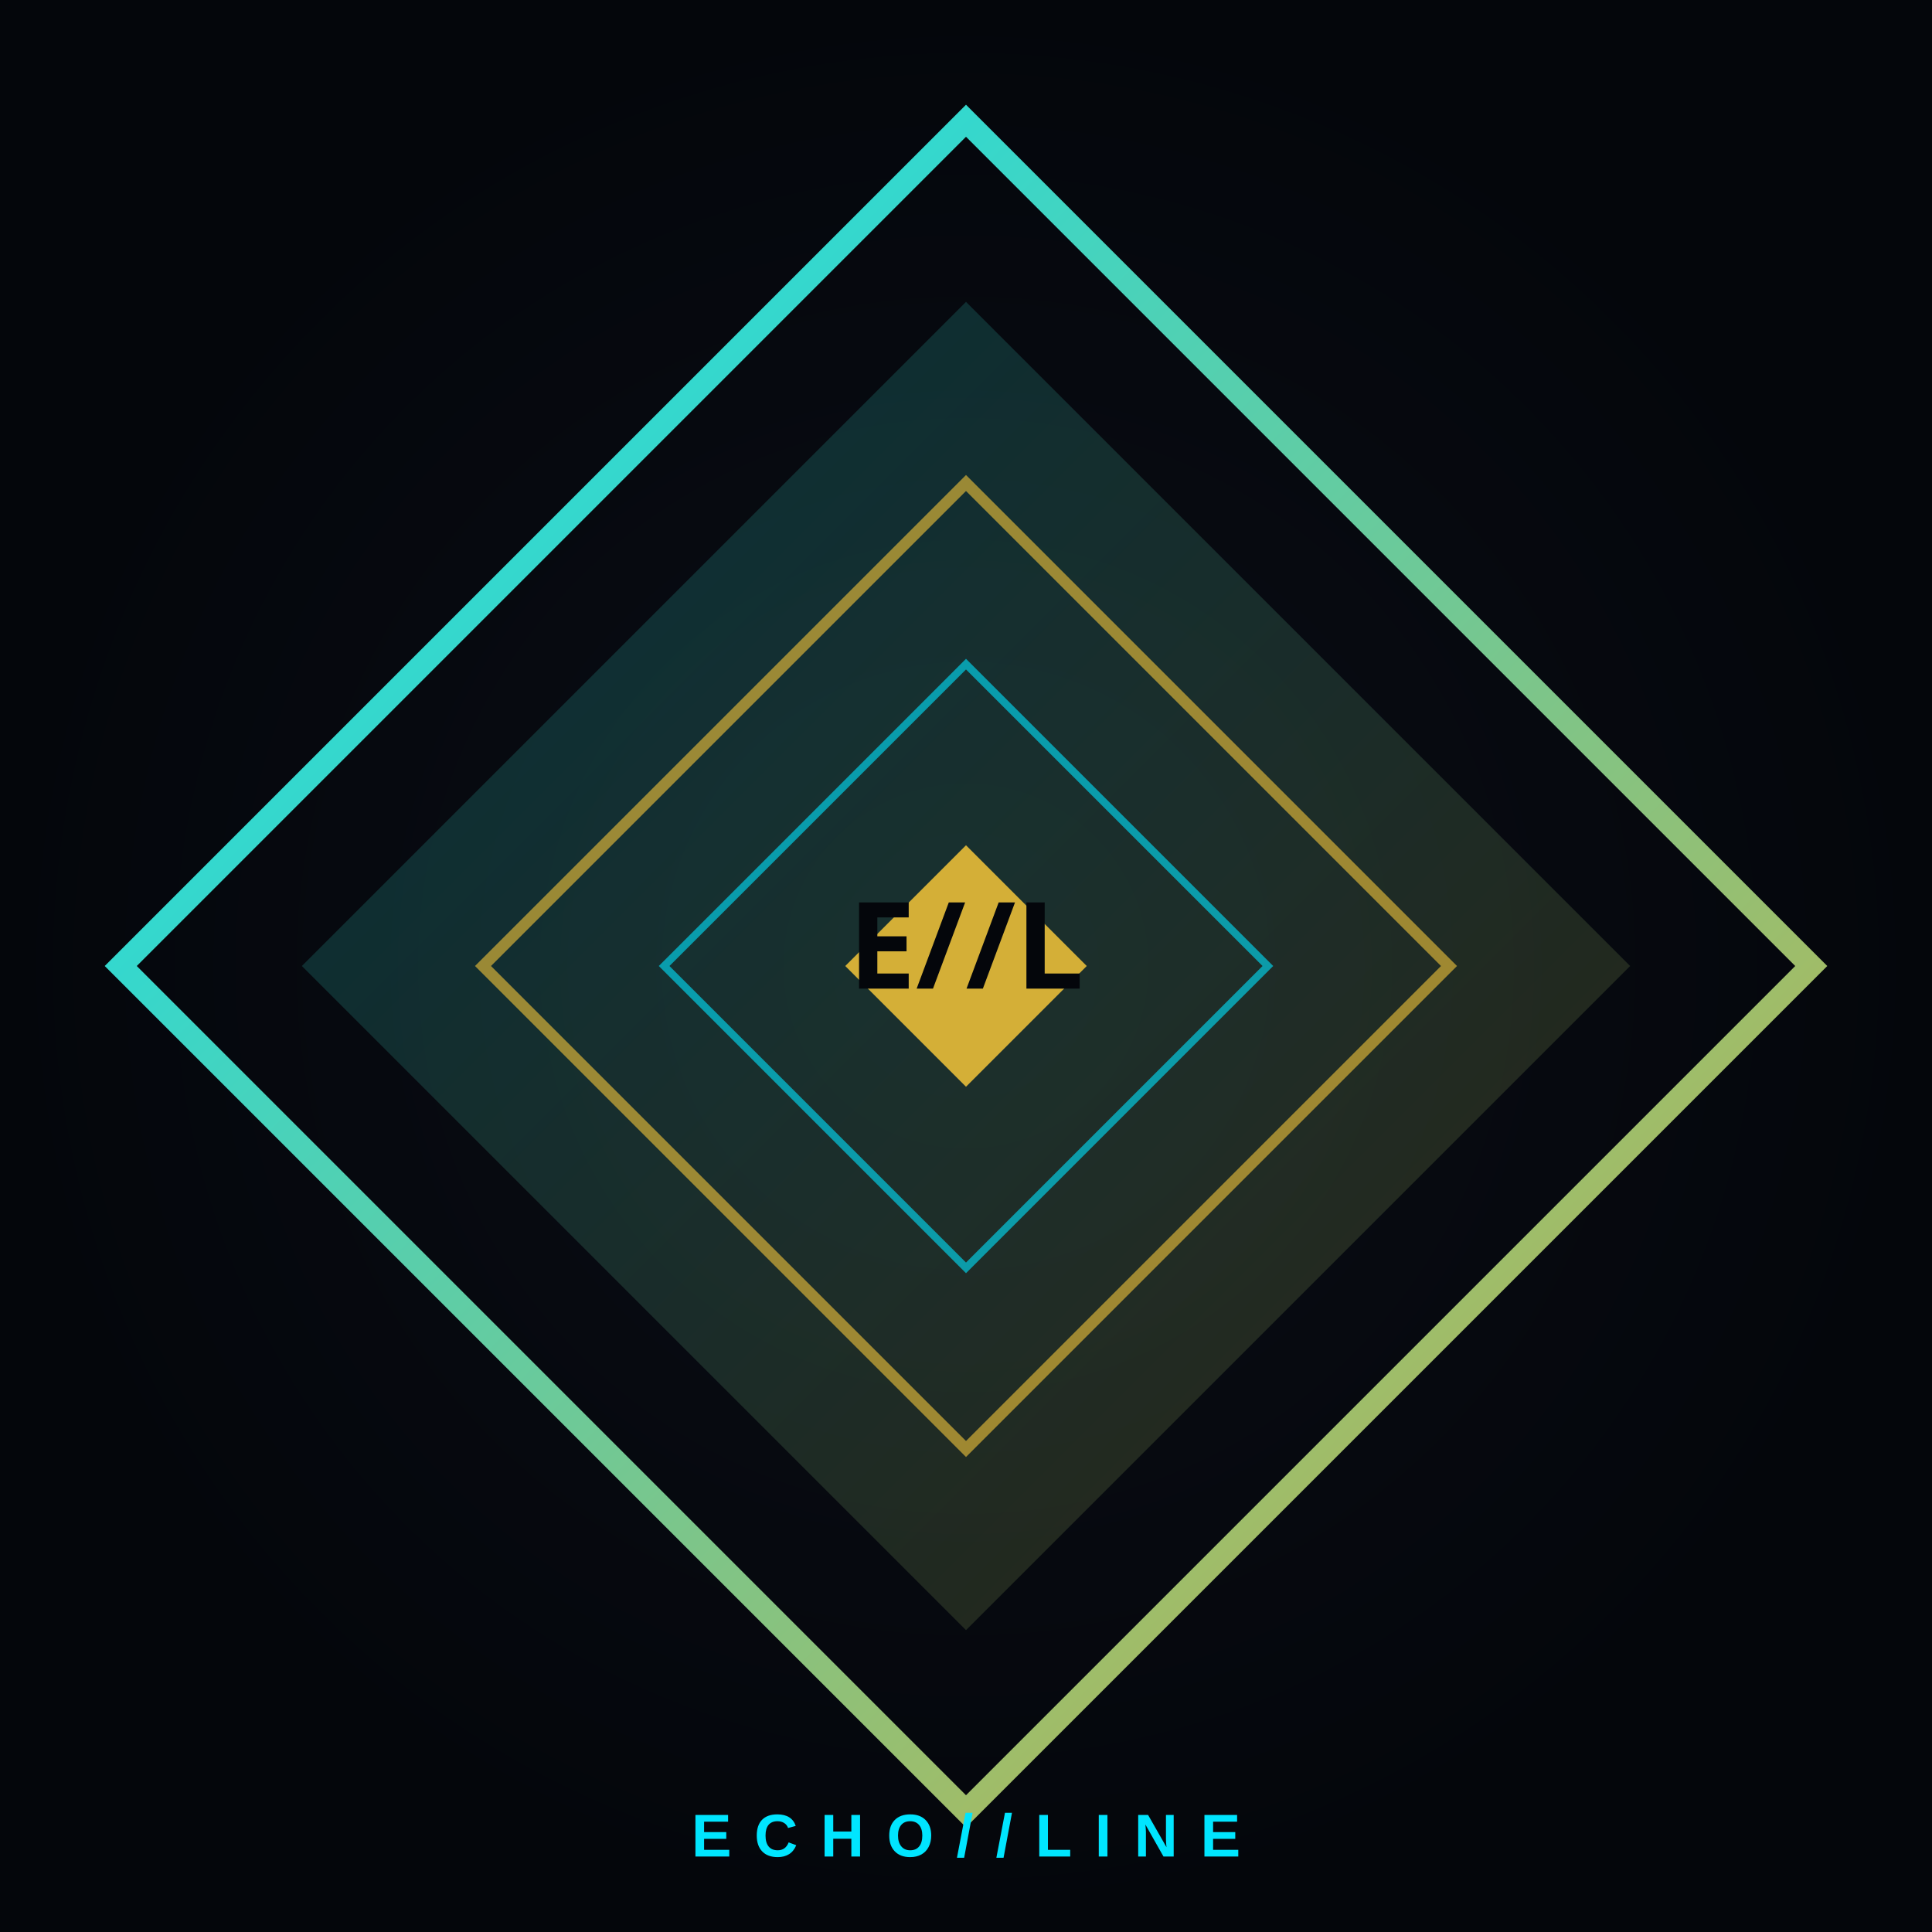
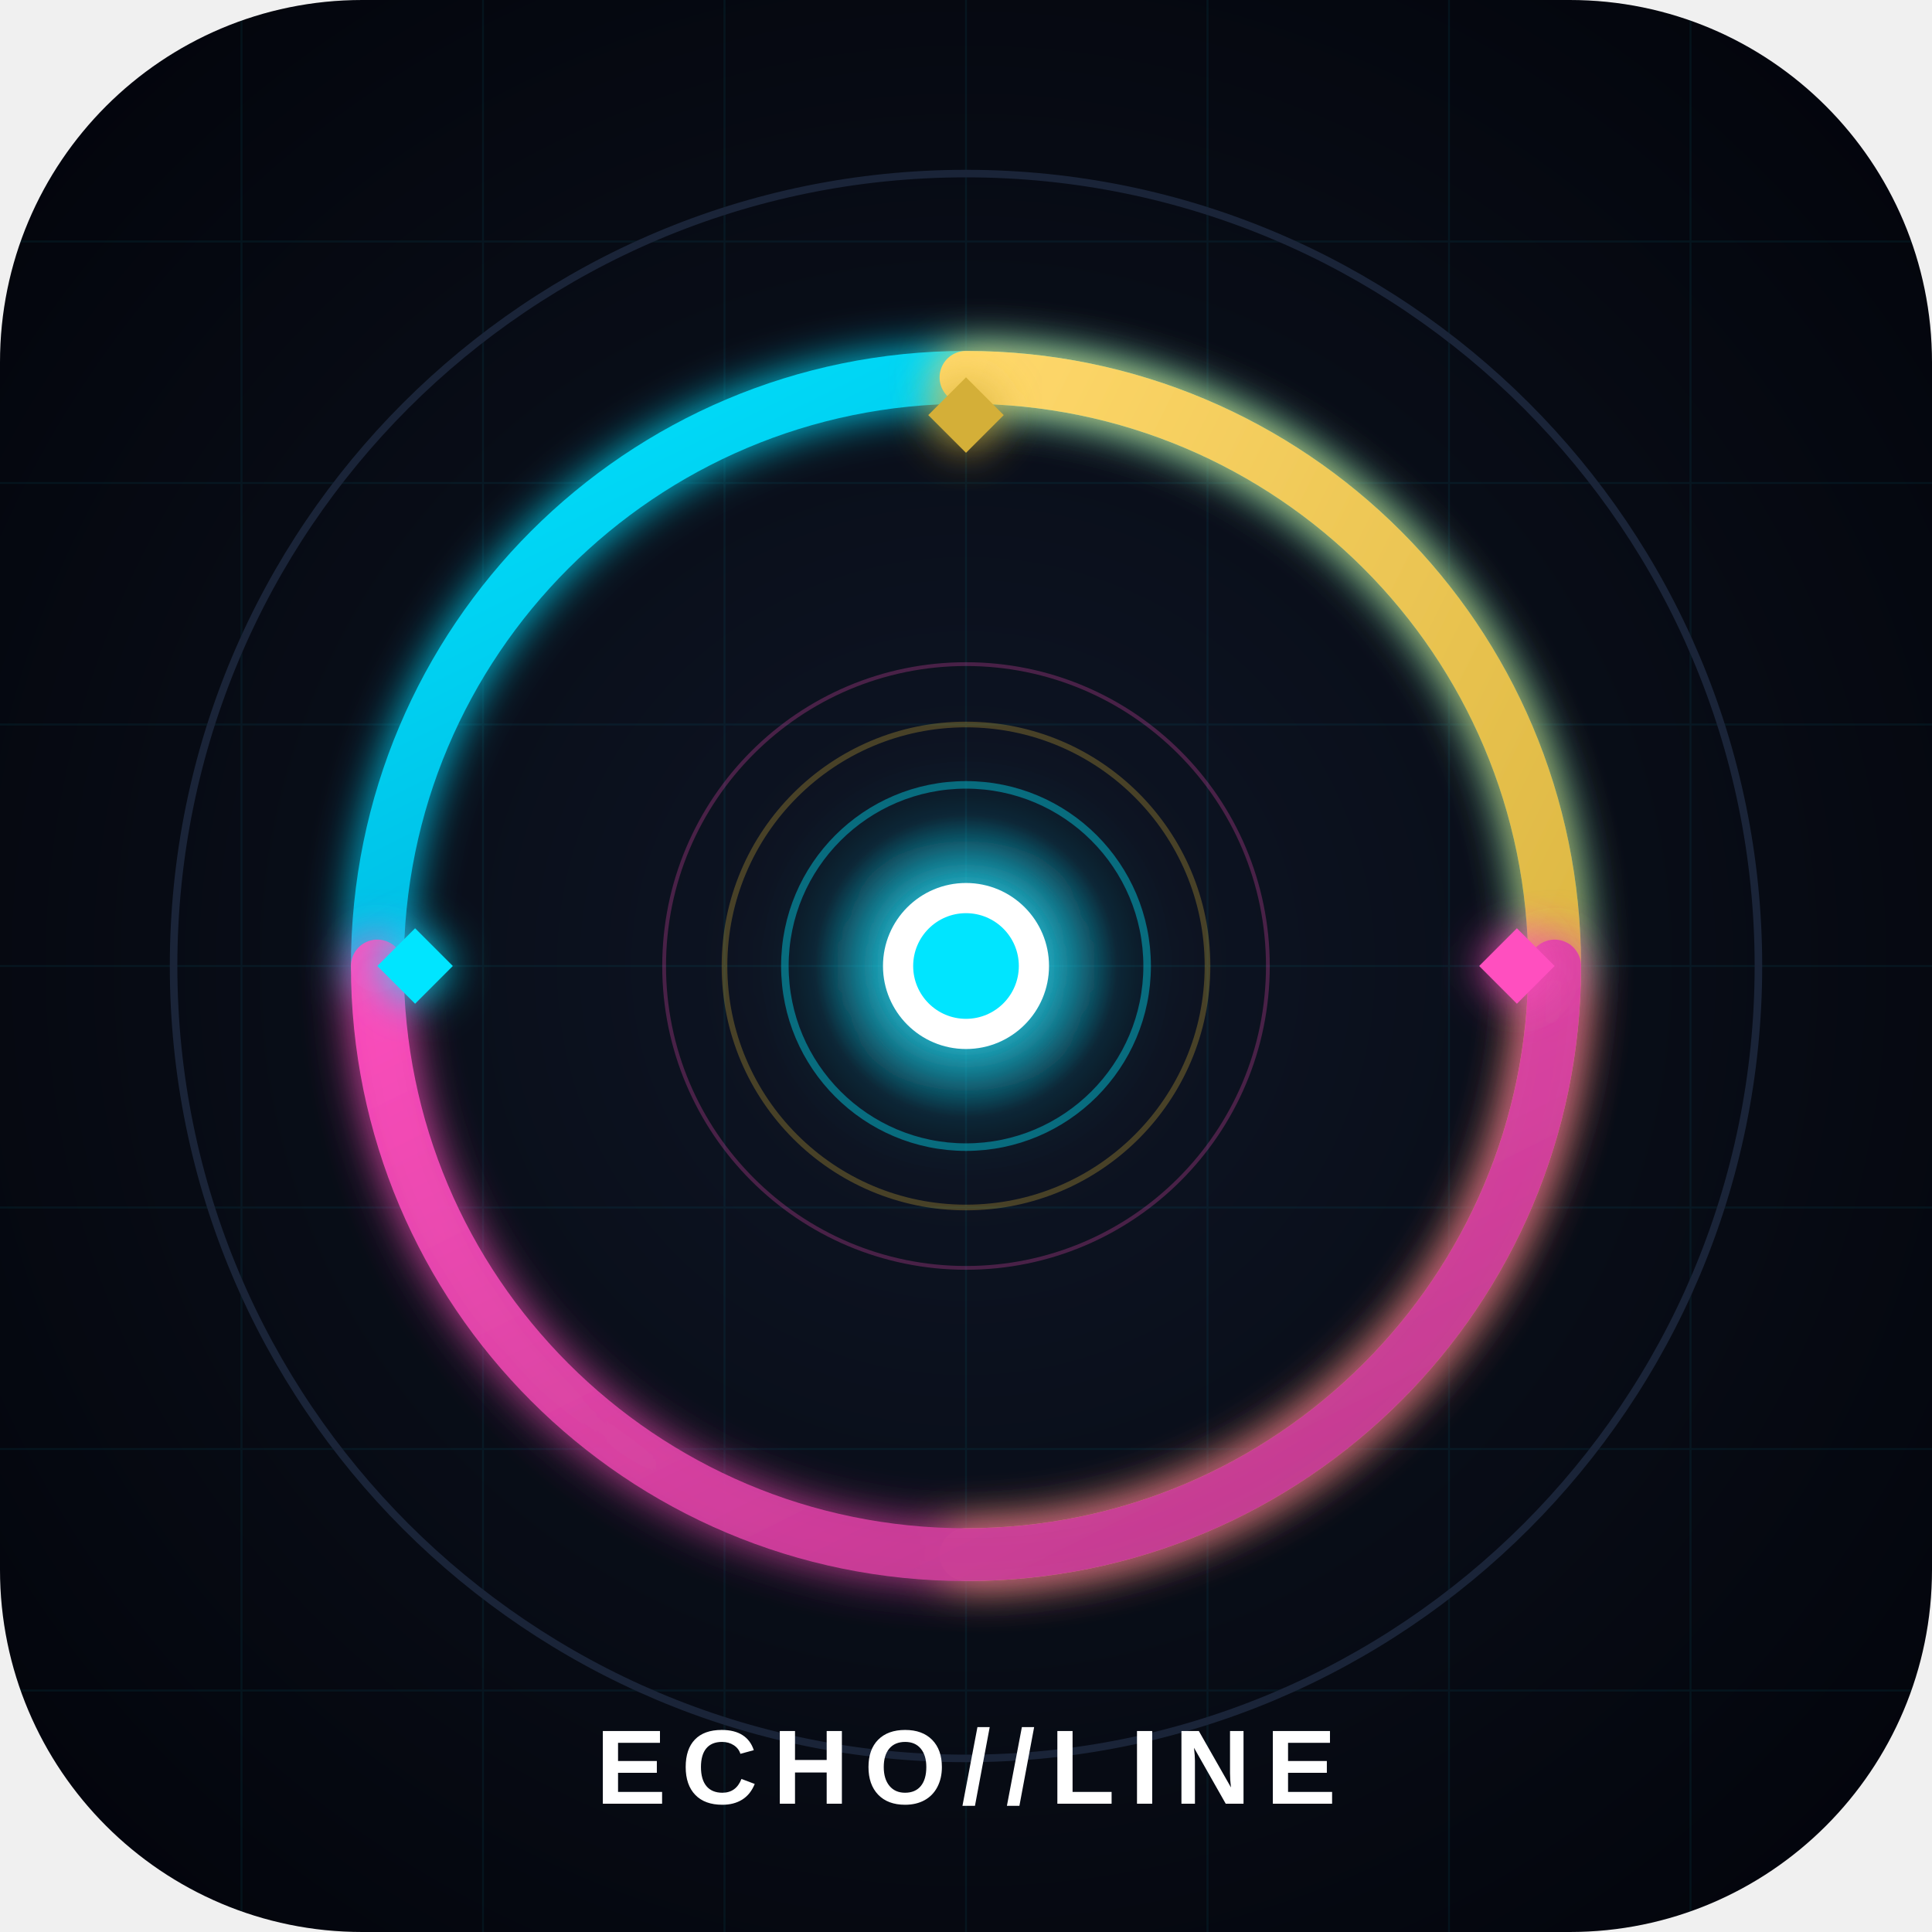
<svg xmlns="http://www.w3.org/2000/svg" width="512" height="512" viewBox="0 0 512 512">
  <defs>
-     <linearGradient id="g" x1="0" y1="0" x2="1" y2="1">
+     <radialGradient id="bgGrad" cx="0.5" cy="0.5" r="0.7">
+       <stop offset="0" stop-color="#0F1626" />
+       <stop offset="0.6" stop-color="#070B14" />
+       <stop offset="1" stop-color="#02030A" />
+     </radialGradient>
+     <linearGradient id="pastGrad" x1="0" y1="0" x2="1" y2="1">
      <stop offset="0" stop-color="#00E5FF" />
+       <stop offset="1" stop-color="#0099CC" />
+     </linearGradient>
+     <linearGradient id="presentGrad" x1="0" y1="0" x2="1" y2="1">
+       <stop offset="0" stop-color="#FFD86B" />
      <stop offset="1" stop-color="#D4AF37" />
    </linearGradient>
-     <radialGradient id="bg" cx="0.5" cy="0.5">
-       <stop offset="0" stop-color="#0a0e16" />
-       <stop offset="1" stop-color="#04060B" />
+     <linearGradient id="futureGrad" x1="0" y1="0" x2="1" y2="1">
+       <stop offset="0" stop-color="#FF4FBF" />
+       <stop offset="1" stop-color="#B83A8A" />
+     </linearGradient>
+     <radialGradient id="echoGlow" cx="0.5" cy="0.5" r="0.5">
+       <stop offset="0" stop-color="#FFFFFF" stop-opacity="1" />
+       <stop offset="0.4" stop-color="#00E5FF" stop-opacity="0.6" />
+       <stop offset="1" stop-color="#00E5FF" stop-opacity="0" />
    </radialGradient>
+     <filter id="softGlow" x="-50%" y="-50%" width="200%" height="200%">
+       <feGaussianBlur stdDeviation="6" result="blur" />
+       <feMerge>
+         <feMergeNode in="blur" />
+         <feMergeNode in="SourceGraphic" />
+       </feMerge>
+     </filter>
+     <filter id="strongGlow" x="-50%" y="-50%" width="200%" height="200%">
+       <feGaussianBlur stdDeviation="12" result="blur" />
+       <feMerge>
+         <feMergeNode in="blur" />
+         <feMergeNode in="SourceGraphic" />
+       </feMerge>
+     </filter>
+     <clipPath id="iconClip">
+       <rect x="0" y="0" width="512" height="512" rx="96" ry="96" />
+     </clipPath>
  </defs>
-   <rect width="512" height="512" fill="url(#bg)" />
-   <polygon points="256,32 480,256 256,480 32,256" fill="none" stroke="url(#g)" stroke-width="6" />
-   <polygon points="256,80 432,256 256,432 80,256" fill="url(#g)" opacity="0.18" />
-   <polygon points="256,128 384,256 256,384 128,256" fill="none" stroke="#D4AF37" stroke-width="3" opacity="0.7" />
-   <polygon points="256,176 336,256 256,336 176,256" fill="none" stroke="#00E5FF" stroke-width="2" opacity="0.6" />
-   <polygon points="256,224 288,256 256,288 224,256" fill="#D4AF37" />
-   <text x="256" y="262" font-family="Arial Black,sans-serif" font-size="32" font-weight="900" fill="#04060B" text-anchor="middle">E//L</text>
-   <text x="256" y="492" font-family="Arial,sans-serif" font-size="16" font-weight="700" fill="#00E5FF" text-anchor="middle" letter-spacing="6">ECHO//LINE</text>
+   <g clip-path="url(#iconClip)">
+     <rect width="512" height="512" fill="url(#bgGrad)" />
+     <g opacity="0.06" stroke="#00E5FF" stroke-width="0.5">
+       <line x1="0" y1="64" x2="512" y2="64" />
+       <line x1="0" y1="128" x2="512" y2="128" />
+       <line x1="0" y1="192" x2="512" y2="192" />
+       <line x1="0" y1="256" x2="512" y2="256" />
+       <line x1="0" y1="320" x2="512" y2="320" />
+       <line x1="0" y1="384" x2="512" y2="384" />
+       <line x1="0" y1="448" x2="512" y2="448" />
+       <line x1="64" y1="0" x2="64" y2="512" />
+       <line x1="128" y1="0" x2="128" y2="512" />
+       <line x1="192" y1="0" x2="192" y2="512" />
+       <line x1="256" y1="0" x2="256" y2="512" />
+       <line x1="320" y1="0" x2="320" y2="512" />
+       <line x1="384" y1="0" x2="384" y2="512" />
+       <line x1="448" y1="0" x2="448" y2="512" />
+     </g>
+     <circle cx="256" cy="256" r="210" fill="none" stroke="#1A2438" stroke-width="2" />
+     <g filter="url(#softGlow)">
+       <path d="M 100 256 A 156 156 0 0 1 412 256" fill="none" stroke="url(#pastGrad)" stroke-width="14" stroke-linecap="round" />
+     </g>
+     <g filter="url(#softGlow)">
+       <path d="M 256 100 A 156 156 0 0 1 256 412" fill="none" stroke="url(#presentGrad)" stroke-width="14" stroke-linecap="round" />
+     </g>
+     <g filter="url(#softGlow)">
+       <path d="M 412 256 A 156 156 0 0 1 100 256" fill="none" stroke="url(#futureGrad)" stroke-width="14" stroke-linecap="round" opacity="0.95" />
+     </g>
+     <circle cx="256" cy="256" r="48" fill="none" stroke="#00E5FF" stroke-width="2" opacity="0.4" />
+     <circle cx="256" cy="256" r="64" fill="none" stroke="#D4AF37" stroke-width="1.5" opacity="0.3" />
+     <circle cx="256" cy="256" r="80" fill="none" stroke="#FF4FBF" stroke-width="1" opacity="0.25" />
+     <circle cx="256" cy="256" r="40" fill="url(#echoGlow)" filter="url(#strongGlow)" />
+     <circle cx="256" cy="256" r="22" fill="#FFFFFF" />
+     <circle cx="256" cy="256" r="14" fill="#00E5FF" />
+     <g fill="#00E5FF" filter="url(#softGlow)">
+       <polygon points="100,256 110,246 120,256 110,266" />
+     </g>
+     <g fill="#D4AF37" filter="url(#softGlow)">
+       <polygon points="256,100 246,110 256,120 266,110" />
+     </g>
+     <g fill="#FF4FBF" filter="url(#softGlow)">
+       <polygon points="412,256 402,246 392,256 402,266" />
+     </g>
+     <text x="256" y="478" font-family="'Segoe UI', Arial, sans-serif" font-size="28" font-weight="900" fill="#FFFFFF" text-anchor="middle" letter-spacing="4">
+       ECHO//LINE
+     </text>
+     <line x1="180" y1="494" x2="332" y2="494" stroke="url(#presentGrad)" stroke-width="2" opacity="0.8" />
+   </g>
</svg>
